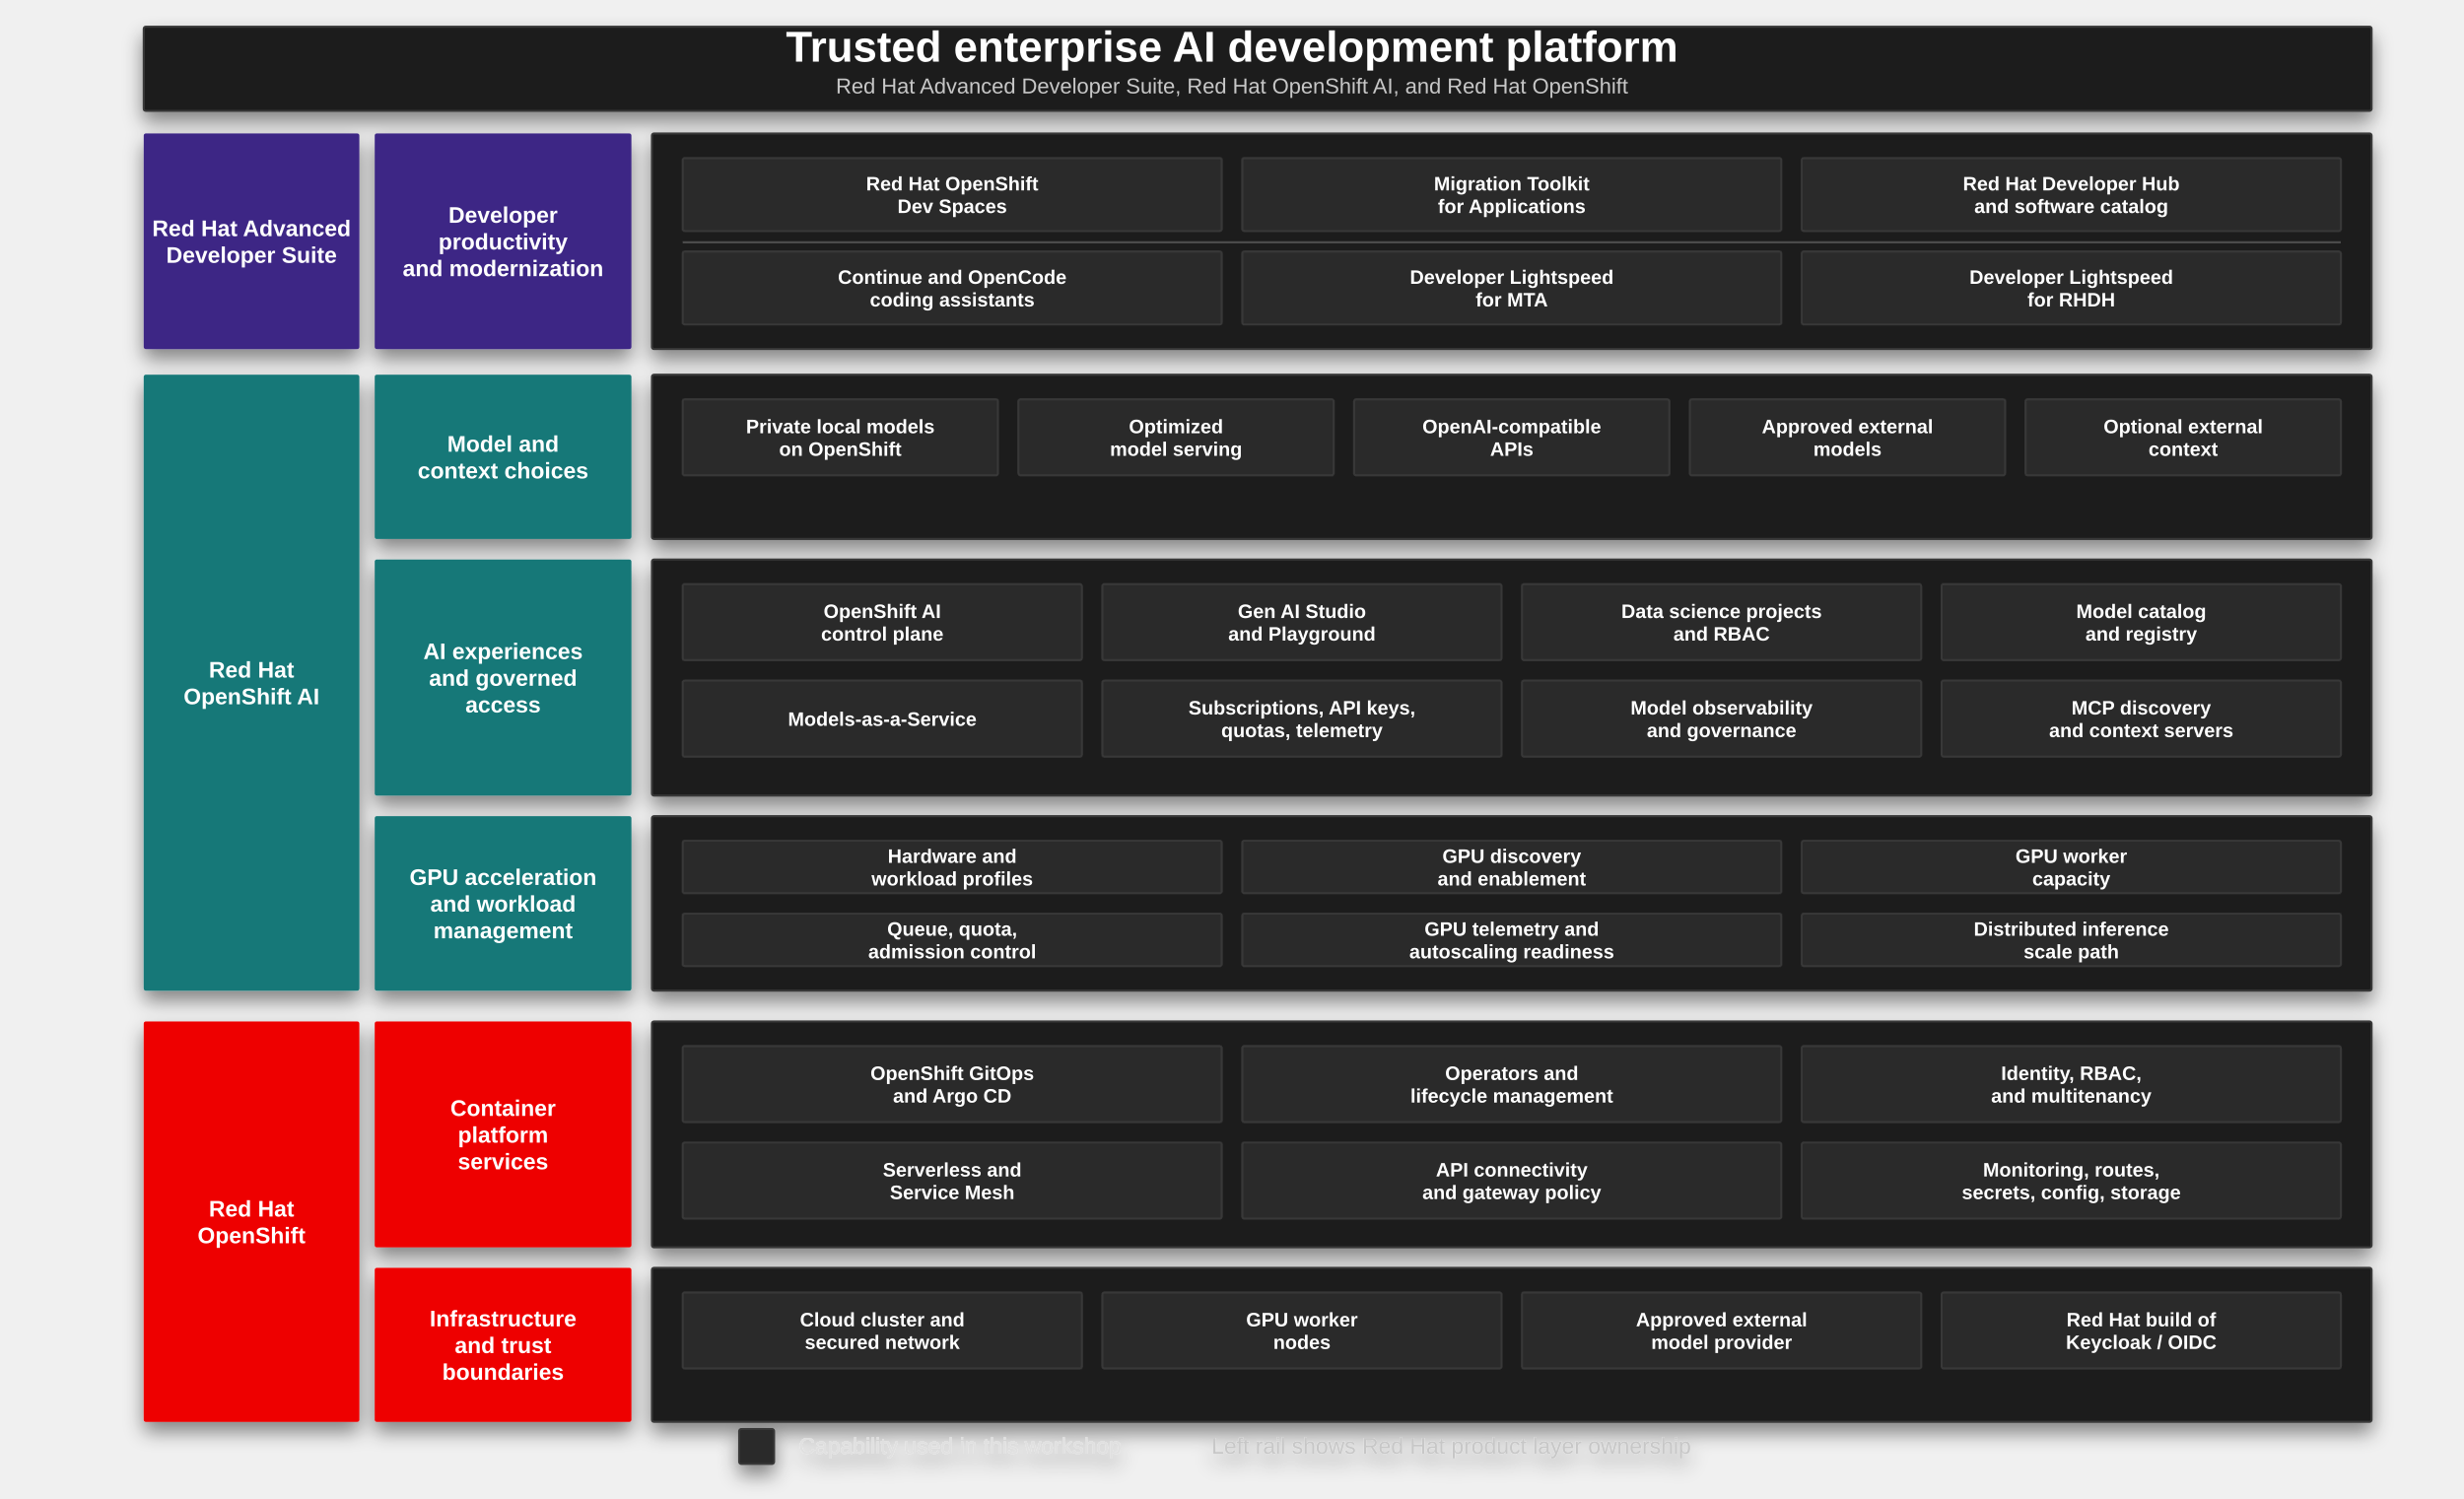
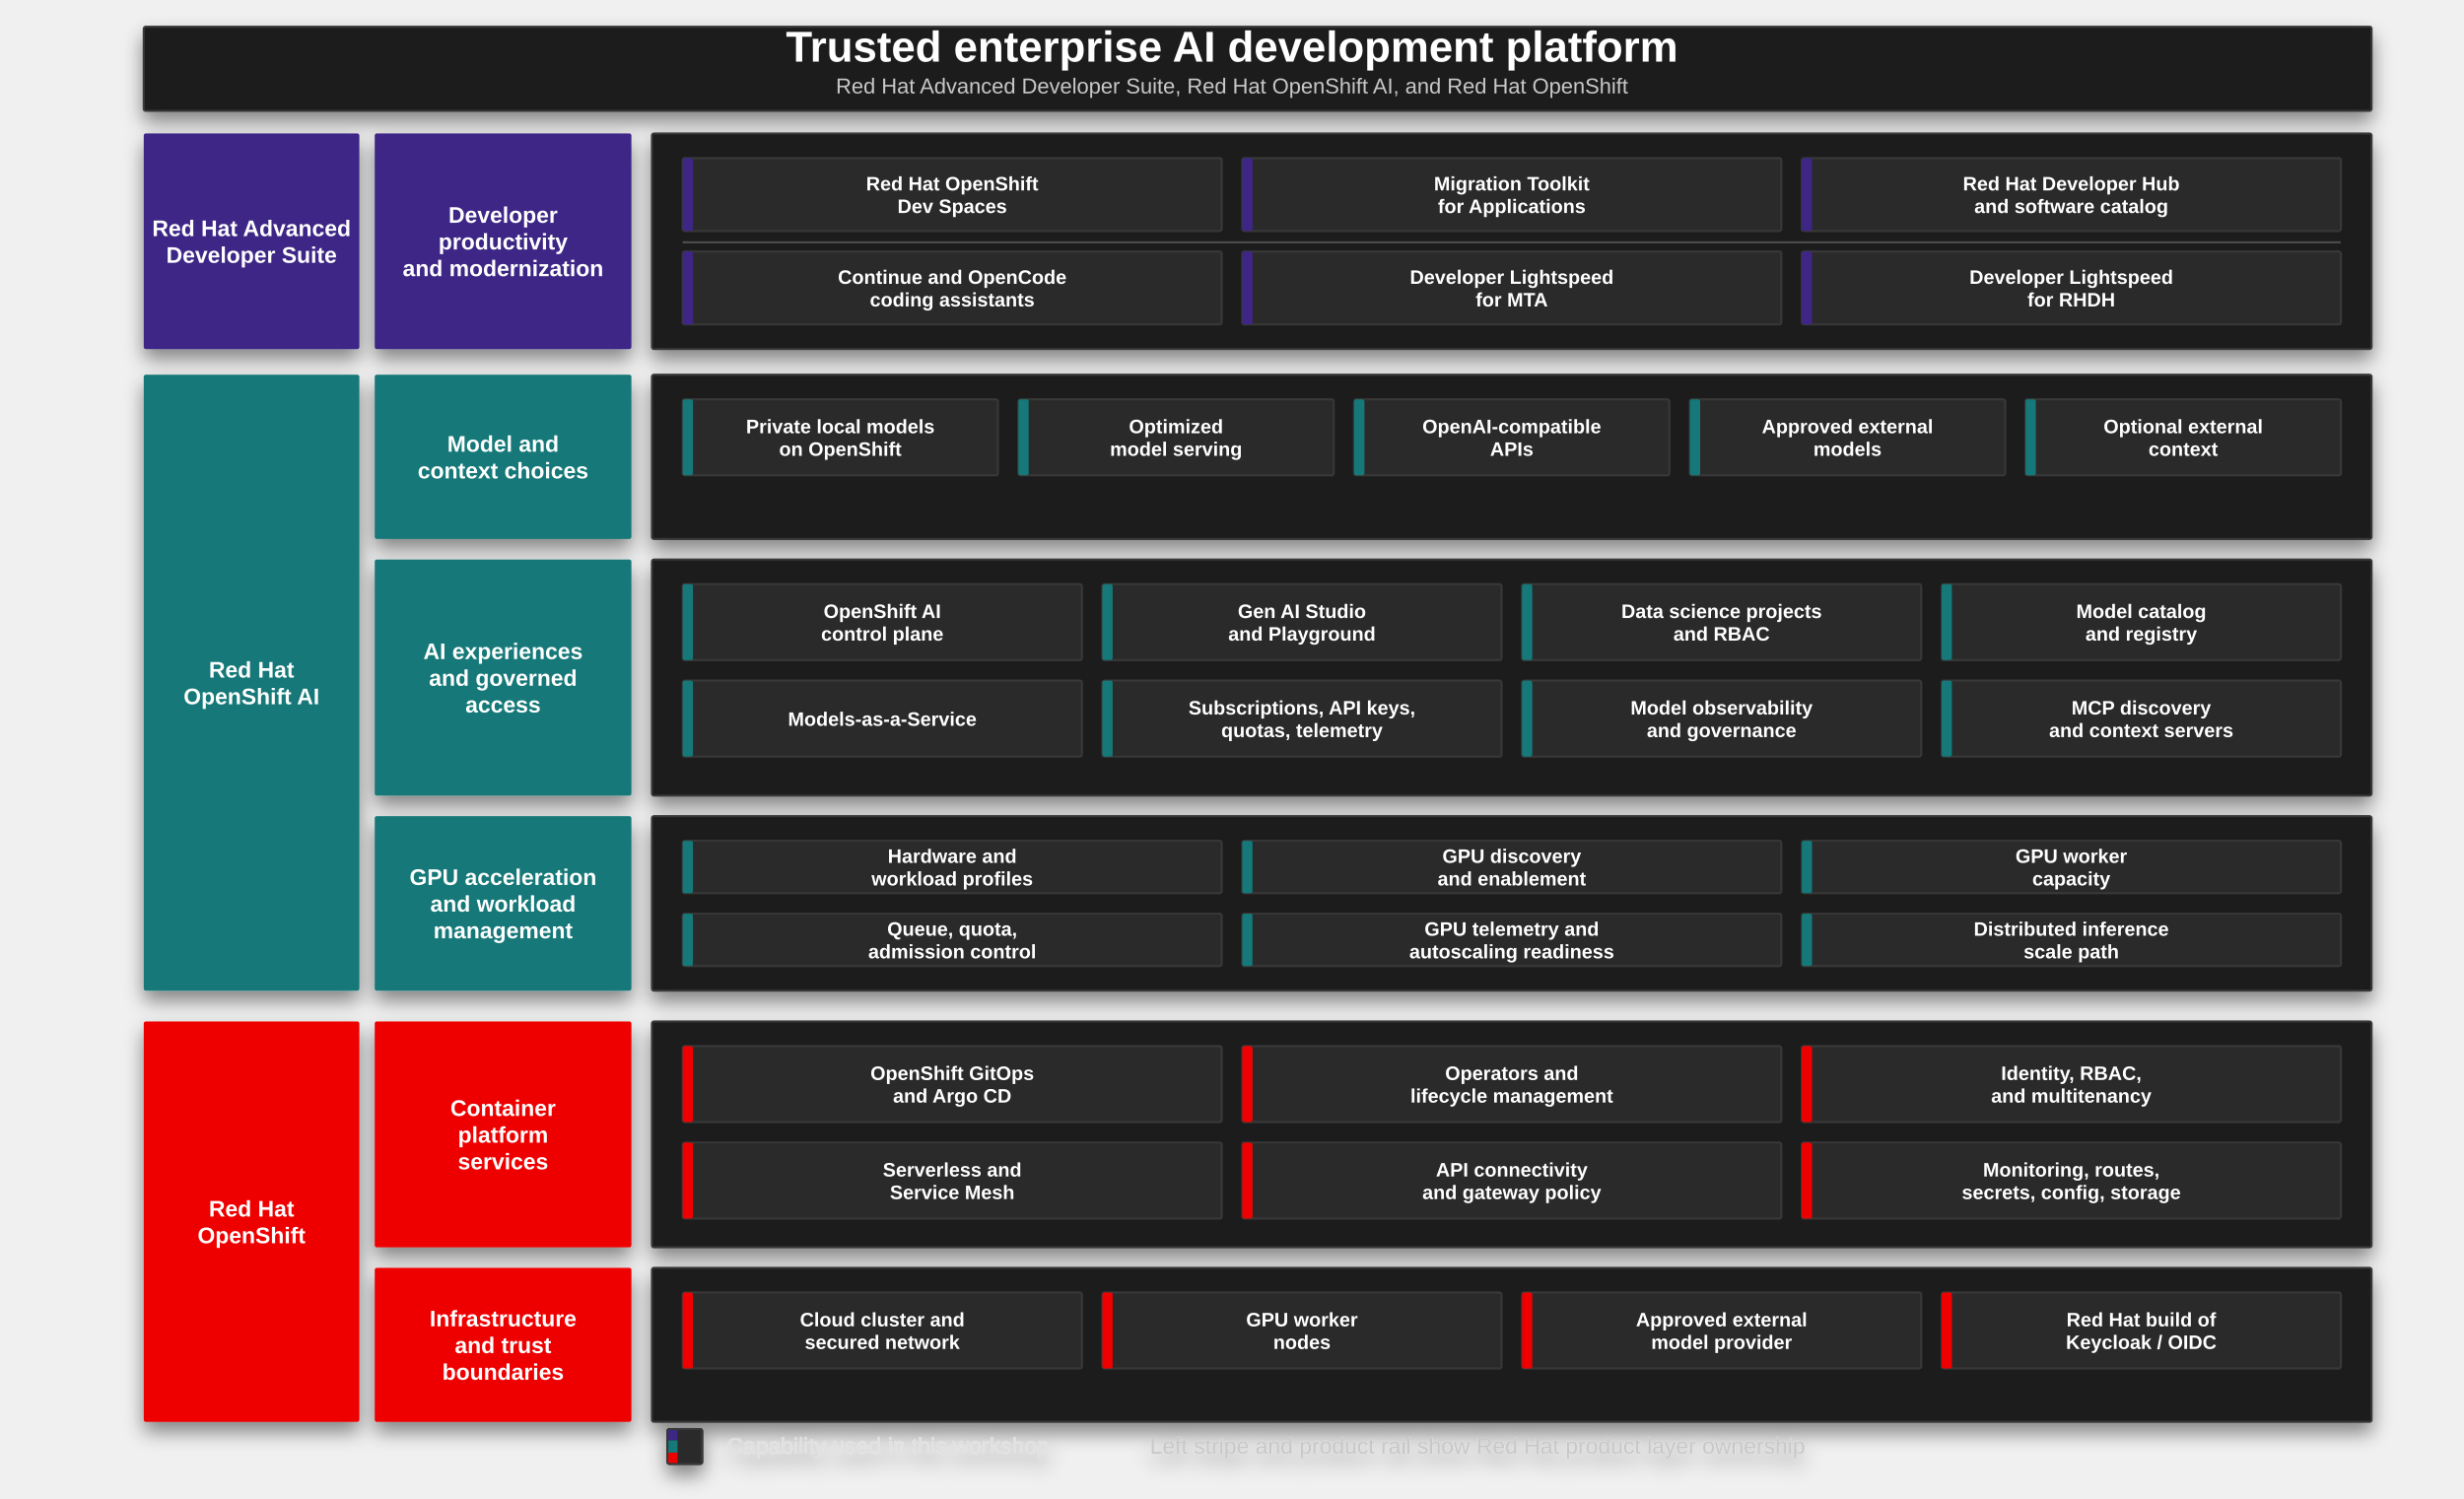
<svg xmlns="http://www.w3.org/2000/svg" width="2400" height="1460" viewBox="0 0 2400 1460" role="img" aria-labelledby="title desc">
  <style>.display{font-family:'Red Hat Display','Arial',sans-serif}.body{font-family:'Red Hat Text','Arial',sans-serif}</style>
  <defs>
    <filter id="lift" x="-20%" y="-20%" width="140%" height="140%">
      <feDropShadow dx="0" dy="6" stdDeviation="5" flood-color="#000" flood-opacity="0.55" />
    </filter>
    <filter id="panelShadow" x="-8%" y="-8%" width="116%" height="116%">
      <feDropShadow dx="0" dy="10" stdDeviation="9" flood-color="#000" flood-opacity="0.45" />
    </filter>
  </defs>
  <g filter="url(#panelShadow)">
    <rect x="140" y="26" width="2170" height="82" rx="2" fill="#1f1f1f" stroke="#383838" stroke-width="2" />
    <text x="1200" y="60" class="display" font-size="42" fill="#ffffff" font-weight="700" text-anchor="middle">Trusted enterprise AI development platform</text>
    <text x="1200" y="91" class="body" font-size="21" fill="#c7c7c7" text-anchor="middle">Red Hat Advanced Developer Suite, Red Hat OpenShift AI, and Red Hat OpenShift</text>
    <rect x="140" y="130" width="210" height="210" rx="2" fill="#3d2785" stroke="#3d2785" stroke-width="0" />
    <text x="245" y="230" class="body" font-size="22" fill="#ffffff" font-weight="700" text-anchor="middle">Red Hat Advanced</text>
    <text x="245" y="256" class="body" font-size="22" fill="#ffffff" font-weight="700" text-anchor="middle">Developer Suite</text>
    <rect x="140" y="365" width="210" height="600" rx="2" fill="#147878" stroke="#147878" stroke-width="0" />
    <text x="245" y="660" class="body" font-size="22" fill="#ffffff" font-weight="700" text-anchor="middle">Red Hat</text>
    <text x="245" y="686" class="body" font-size="22" fill="#ffffff" font-weight="700" text-anchor="middle">OpenShift AI</text>
    <rect x="140" y="995" width="210" height="390" rx="2" fill="#ee0000" stroke="#ee0000" stroke-width="0" />
    <text x="245" y="1185" class="body" font-size="22" fill="#ffffff" font-weight="700" text-anchor="middle">Red Hat</text>
    <text x="245" y="1211" class="body" font-size="22" fill="#ffffff" font-weight="700" text-anchor="middle">OpenShift</text>
    <rect x="365" y="130" width="250" height="210" rx="2" fill="#3d2785" stroke="#3d2785" stroke-width="0" />
    <text x="490" y="217" class="body" font-size="22" fill="#ffffff" font-weight="700" text-anchor="middle">Developer</text>
    <text x="490" y="243" class="body" font-size="22" fill="#ffffff" font-weight="700" text-anchor="middle">productivity</text>
    <text x="490" y="269" class="body" font-size="22" fill="#ffffff" font-weight="700" text-anchor="middle">and modernization</text>
    <rect x="635" y="130" width="1675" height="210" rx="2" fill="#1f1f1f" stroke="#383838" stroke-width="2" />
    <g>
      <rect x="665" y="154" width="525" height="71" rx="2" fill="#292929" stroke="#383838" stroke-width="2" />
+       <rect x="665" y="154" width="10" height="71" rx="2" fill="#3d2785" stroke="#3d2785" stroke-width="0" />
      <text x="927.5" y="185.5" class="body" font-size="19" fill="#ffffff" font-weight="550" text-anchor="middle">Red Hat OpenShift</text>
      <text x="927.5" y="207.5" class="body" font-size="19" fill="#ffffff" font-weight="550" text-anchor="middle">Dev Spaces</text>
    </g>
    <g>
      <rect x="1210" y="154" width="525" height="71" rx="2" fill="#292929" stroke="#383838" stroke-width="2" />
+       <rect x="1210" y="154" width="10" height="71" rx="2" fill="#3d2785" stroke="#3d2785" stroke-width="0" />
      <text x="1472.5" y="185.5" class="body" font-size="19" fill="#ffffff" font-weight="550" text-anchor="middle">Migration Toolkit</text>
      <text x="1472.5" y="207.5" class="body" font-size="19" fill="#ffffff" font-weight="550" text-anchor="middle">for Applications</text>
    </g>
    <g>
      <rect x="1755" y="154" width="525" height="71" rx="2" fill="#292929" stroke="#383838" stroke-width="2" />
+       <rect x="1755" y="154" width="10" height="71" rx="2" fill="#3d2785" stroke="#3d2785" stroke-width="0" />
      <text x="2017.5" y="185.5" class="body" font-size="19" fill="#ffffff" font-weight="550" text-anchor="middle">Red Hat Developer Hub</text>
      <text x="2017.5" y="207.5" class="body" font-size="19" fill="#ffffff" font-weight="550" text-anchor="middle">and software catalog</text>
    </g>
    <g>
      <rect x="665" y="245" width="525" height="71" rx="2" fill="#292929" stroke="#383838" stroke-width="2" />
+       <rect x="665" y="245" width="10" height="71" rx="2" fill="#3d2785" stroke="#3d2785" stroke-width="0" />
      <text x="927.5" y="276.5" class="body" font-size="19" fill="#ffffff" font-weight="550" text-anchor="middle">Continue and OpenCode</text>
      <text x="927.5" y="298.5" class="body" font-size="19" fill="#ffffff" font-weight="550" text-anchor="middle">coding assistants</text>
    </g>
    <g>
      <rect x="1210" y="245" width="525" height="71" rx="2" fill="#292929" stroke="#383838" stroke-width="2" />
+       <rect x="1210" y="245" width="10" height="71" rx="2" fill="#3d2785" stroke="#3d2785" stroke-width="0" />
      <text x="1472.5" y="276.5" class="body" font-size="19" fill="#ffffff" font-weight="550" text-anchor="middle">Developer Lightspeed</text>
      <text x="1472.5" y="298.5" class="body" font-size="19" fill="#ffffff" font-weight="550" text-anchor="middle">for MTA</text>
    </g>
    <g>
      <rect x="1755" y="245" width="525" height="71" rx="2" fill="#292929" stroke="#383838" stroke-width="2" />
+       <rect x="1755" y="245" width="10" height="71" rx="2" fill="#3d2785" stroke="#3d2785" stroke-width="0" />
      <text x="2017.5" y="276.5" class="body" font-size="19" fill="#ffffff" font-weight="550" text-anchor="middle">Developer Lightspeed</text>
      <text x="2017.5" y="298.5" class="body" font-size="19" fill="#ffffff" font-weight="550" text-anchor="middle">for RHDH</text>
    </g>
    <line x1="665" y1="236" x2="2280" y2="236" stroke="#4d4d4d" stroke-width="2" />
    <rect x="365" y="365" width="250" height="160" rx="2" fill="#147878" stroke="#147878" stroke-width="0" />
    <text x="490" y="440" class="body" font-size="22" fill="#ffffff" font-weight="700" text-anchor="middle">Model and</text>
    <text x="490" y="466" class="body" font-size="22" fill="#ffffff" font-weight="700" text-anchor="middle">context choices</text>
    <rect x="635" y="365" width="1675" height="160" rx="2" fill="#1f1f1f" stroke="#383838" stroke-width="2" />
    <g>
      <rect x="665" y="389" width="307" height="74" rx="2" fill="#292929" stroke="#383838" stroke-width="2" />
+       <rect x="665" y="389" width="10" height="74" rx="2" fill="#147878" stroke="#147878" stroke-width="0" />
      <text x="818.5" y="422" class="body" font-size="19" fill="#ffffff" font-weight="550" text-anchor="middle">Private local models</text>
      <text x="818.5" y="444" class="body" font-size="19" fill="#ffffff" font-weight="550" text-anchor="middle">on OpenShift</text>
    </g>
    <g>
      <rect x="992" y="389" width="307" height="74" rx="2" fill="#292929" stroke="#383838" stroke-width="2" />
+       <rect x="992" y="389" width="10" height="74" rx="2" fill="#147878" stroke="#147878" stroke-width="0" />
      <text x="1145.5" y="422" class="body" font-size="19" fill="#ffffff" font-weight="550" text-anchor="middle">Optimized</text>
      <text x="1145.5" y="444" class="body" font-size="19" fill="#ffffff" font-weight="550" text-anchor="middle">model serving</text>
    </g>
    <g>
      <rect x="1319" y="389" width="307" height="74" rx="2" fill="#292929" stroke="#383838" stroke-width="2" />
+       <rect x="1319" y="389" width="10" height="74" rx="2" fill="#147878" stroke="#147878" stroke-width="0" />
      <text x="1472.5" y="422" class="body" font-size="19" fill="#ffffff" font-weight="550" text-anchor="middle">OpenAI-compatible</text>
      <text x="1472.5" y="444" class="body" font-size="19" fill="#ffffff" font-weight="550" text-anchor="middle">APIs</text>
    </g>
    <g>
      <rect x="1646" y="389" width="307" height="74" rx="2" fill="#292929" stroke="#383838" stroke-width="2" />
+       <rect x="1646" y="389" width="10" height="74" rx="2" fill="#147878" stroke="#147878" stroke-width="0" />
      <text x="1799.5" y="422" class="body" font-size="19" fill="#ffffff" font-weight="550" text-anchor="middle">Approved external</text>
      <text x="1799.5" y="444" class="body" font-size="19" fill="#ffffff" font-weight="550" text-anchor="middle">models</text>
    </g>
    <g>
      <rect x="1973" y="389" width="307" height="74" rx="2" fill="#292929" stroke="#383838" stroke-width="2" />
+       <rect x="1973" y="389" width="10" height="74" rx="2" fill="#147878" stroke="#147878" stroke-width="0" />
      <text x="2126.5" y="422" class="body" font-size="19" fill="#ffffff" font-weight="550" text-anchor="middle">Optional external</text>
      <text x="2126.5" y="444" class="body" font-size="19" fill="#ffffff" font-weight="550" text-anchor="middle">context</text>
    </g>
    <rect x="365" y="545" width="250" height="230" rx="2" fill="#147878" stroke="#147878" stroke-width="0" />
    <text x="490" y="642" class="body" font-size="22" fill="#ffffff" font-weight="700" text-anchor="middle">AI experiences</text>
    <text x="490" y="668" class="body" font-size="22" fill="#ffffff" font-weight="700" text-anchor="middle">and governed</text>
    <text x="490" y="694" class="body" font-size="22" fill="#ffffff" font-weight="700" text-anchor="middle">access</text>
    <rect x="635" y="545" width="1675" height="230" rx="2" fill="#1f1f1f" stroke="#383838" stroke-width="2" />
    <g>
      <rect x="665" y="569" width="388.75" height="74" rx="2" fill="#292929" stroke="#383838" stroke-width="2" />
+       <rect x="665" y="569" width="10" height="74" rx="2" fill="#147878" stroke="#147878" stroke-width="0" />
      <text x="859.375" y="602" class="body" font-size="19" fill="#ffffff" font-weight="550" text-anchor="middle">OpenShift AI</text>
      <text x="859.375" y="624" class="body" font-size="19" fill="#ffffff" font-weight="550" text-anchor="middle">control plane</text>
    </g>
    <g>
      <rect x="1073.75" y="569" width="388.75" height="74" rx="2" fill="#292929" stroke="#383838" stroke-width="2" />
+       <rect x="1073.75" y="569" width="10" height="74" rx="2" fill="#147878" stroke="#147878" stroke-width="0" />
      <text x="1268.125" y="602" class="body" font-size="19" fill="#ffffff" font-weight="550" text-anchor="middle">Gen AI Studio</text>
      <text x="1268.125" y="624" class="body" font-size="19" fill="#ffffff" font-weight="550" text-anchor="middle">and Playground</text>
    </g>
    <g>
      <rect x="1482.5" y="569" width="388.75" height="74" rx="2" fill="#292929" stroke="#383838" stroke-width="2" />
+       <rect x="1482.5" y="569" width="10" height="74" rx="2" fill="#147878" stroke="#147878" stroke-width="0" />
      <text x="1676.875" y="602" class="body" font-size="19" fill="#ffffff" font-weight="550" text-anchor="middle">Data science projects</text>
      <text x="1676.875" y="624" class="body" font-size="19" fill="#ffffff" font-weight="550" text-anchor="middle">and RBAC</text>
    </g>
    <g>
      <rect x="1891.25" y="569" width="388.75" height="74" rx="2" fill="#292929" stroke="#383838" stroke-width="2" />
+       <rect x="1891.25" y="569" width="10" height="74" rx="2" fill="#147878" stroke="#147878" stroke-width="0" />
      <text x="2085.625" y="602" class="body" font-size="19" fill="#ffffff" font-weight="550" text-anchor="middle">Model catalog</text>
      <text x="2085.625" y="624" class="body" font-size="19" fill="#ffffff" font-weight="550" text-anchor="middle">and registry</text>
    </g>
    <g>
      <rect x="665" y="663" width="388.75" height="74" rx="2" fill="#292929" stroke="#383838" stroke-width="2" />
+       <rect x="665" y="663" width="10" height="74" rx="2" fill="#147878" stroke="#147878" stroke-width="0" />
      <text x="859.375" y="707" class="body" font-size="19" fill="#ffffff" font-weight="550" text-anchor="middle">Models-as-a-Service</text>
    </g>
    <g>
      <rect x="1073.75" y="663" width="388.75" height="74" rx="2" fill="#292929" stroke="#383838" stroke-width="2" />
+       <rect x="1073.75" y="663" width="10" height="74" rx="2" fill="#147878" stroke="#147878" stroke-width="0" />
      <text x="1268.125" y="696" class="body" font-size="19" fill="#ffffff" font-weight="550" text-anchor="middle">Subscriptions, API keys,</text>
      <text x="1268.125" y="718" class="body" font-size="19" fill="#ffffff" font-weight="550" text-anchor="middle">quotas, telemetry</text>
    </g>
    <g>
      <rect x="1482.5" y="663" width="388.75" height="74" rx="2" fill="#292929" stroke="#383838" stroke-width="2" />
+       <rect x="1482.5" y="663" width="10" height="74" rx="2" fill="#147878" stroke="#147878" stroke-width="0" />
      <text x="1676.875" y="696" class="body" font-size="19" fill="#ffffff" font-weight="550" text-anchor="middle">Model observability</text>
      <text x="1676.875" y="718" class="body" font-size="19" fill="#ffffff" font-weight="550" text-anchor="middle">and governance</text>
    </g>
    <g>
      <rect x="1891.25" y="663" width="388.75" height="74" rx="2" fill="#292929" stroke="#383838" stroke-width="2" />
+       <rect x="1891.25" y="663" width="10" height="74" rx="2" fill="#147878" stroke="#147878" stroke-width="0" />
      <text x="2085.625" y="696" class="body" font-size="19" fill="#ffffff" font-weight="550" text-anchor="middle">MCP discovery</text>
      <text x="2085.625" y="718" class="body" font-size="19" fill="#ffffff" font-weight="550" text-anchor="middle">and context servers</text>
    </g>
    <rect x="365" y="795" width="250" height="170" rx="2" fill="#147878" stroke="#147878" stroke-width="0" />
    <text x="490" y="862" class="body" font-size="22" fill="#ffffff" font-weight="700" text-anchor="middle">GPU acceleration</text>
    <text x="490" y="888" class="body" font-size="22" fill="#ffffff" font-weight="700" text-anchor="middle">and workload</text>
    <text x="490" y="914" class="body" font-size="22" fill="#ffffff" font-weight="700" text-anchor="middle">management</text>
    <rect x="635" y="795" width="1675" height="170" rx="2" fill="#1f1f1f" stroke="#383838" stroke-width="2" />
    <g>
      <rect x="665" y="819" width="525" height="51" rx="2" fill="#292929" stroke="#383838" stroke-width="2" />
+       <rect x="665" y="819" width="10" height="51" rx="2" fill="#147878" stroke="#147878" stroke-width="0" />
      <text x="927.5" y="840.5" class="body" font-size="19" fill="#ffffff" font-weight="550" text-anchor="middle">Hardware and</text>
      <text x="927.5" y="862.5" class="body" font-size="19" fill="#ffffff" font-weight="550" text-anchor="middle">workload profiles</text>
    </g>
    <g>
      <rect x="1210" y="819" width="525" height="51" rx="2" fill="#292929" stroke="#383838" stroke-width="2" />
+       <rect x="1210" y="819" width="10" height="51" rx="2" fill="#147878" stroke="#147878" stroke-width="0" />
      <text x="1472.5" y="840.5" class="body" font-size="19" fill="#ffffff" font-weight="550" text-anchor="middle">GPU discovery</text>
      <text x="1472.5" y="862.5" class="body" font-size="19" fill="#ffffff" font-weight="550" text-anchor="middle">and enablement</text>
    </g>
    <g>
      <rect x="1755" y="819" width="525" height="51" rx="2" fill="#292929" stroke="#383838" stroke-width="2" />
+       <rect x="1755" y="819" width="10" height="51" rx="2" fill="#147878" stroke="#147878" stroke-width="0" />
      <text x="2017.5" y="840.5" class="body" font-size="19" fill="#ffffff" font-weight="550" text-anchor="middle">GPU worker</text>
      <text x="2017.5" y="862.5" class="body" font-size="19" fill="#ffffff" font-weight="550" text-anchor="middle">capacity</text>
    </g>
    <g>
      <rect x="665" y="890" width="525" height="51" rx="2" fill="#292929" stroke="#383838" stroke-width="2" />
+       <rect x="665" y="890" width="10" height="51" rx="2" fill="#147878" stroke="#147878" stroke-width="0" />
      <text x="927.5" y="911.5" class="body" font-size="19" fill="#ffffff" font-weight="550" text-anchor="middle">Queue, quota,</text>
      <text x="927.5" y="933.5" class="body" font-size="19" fill="#ffffff" font-weight="550" text-anchor="middle">admission control</text>
    </g>
    <g>
      <rect x="1210" y="890" width="525" height="51" rx="2" fill="#292929" stroke="#383838" stroke-width="2" />
+       <rect x="1210" y="890" width="10" height="51" rx="2" fill="#147878" stroke="#147878" stroke-width="0" />
      <text x="1472.5" y="911.5" class="body" font-size="19" fill="#ffffff" font-weight="550" text-anchor="middle">GPU telemetry and</text>
      <text x="1472.5" y="933.5" class="body" font-size="19" fill="#ffffff" font-weight="550" text-anchor="middle">autoscaling readiness</text>
    </g>
    <g>
      <rect x="1755" y="890" width="525" height="51" rx="2" fill="#292929" stroke="#383838" stroke-width="2" />
+       <rect x="1755" y="890" width="10" height="51" rx="2" fill="#147878" stroke="#147878" stroke-width="0" />
      <text x="2017.5" y="911.5" class="body" font-size="19" fill="#ffffff" font-weight="550" text-anchor="middle">Distributed inference</text>
      <text x="2017.5" y="933.5" class="body" font-size="19" fill="#ffffff" font-weight="550" text-anchor="middle">scale path</text>
    </g>
    <rect x="365" y="995" width="250" height="220" rx="2" fill="#ee0000" stroke="#ee0000" stroke-width="0" />
    <text x="490" y="1087" class="body" font-size="22" fill="#ffffff" font-weight="700" text-anchor="middle">Container</text>
    <text x="490" y="1113" class="body" font-size="22" fill="#ffffff" font-weight="700" text-anchor="middle">platform</text>
    <text x="490" y="1139" class="body" font-size="22" fill="#ffffff" font-weight="700" text-anchor="middle">services</text>
    <rect x="635" y="995" width="1675" height="220" rx="2" fill="#1f1f1f" stroke="#383838" stroke-width="2" />
    <g>
      <rect x="665" y="1019" width="525" height="74" rx="2" fill="#292929" stroke="#383838" stroke-width="2" />
+       <rect x="665" y="1019" width="10" height="74" rx="2" fill="#ee0000" stroke="#ee0000" stroke-width="0" />
      <text x="927.5" y="1052" class="body" font-size="19" fill="#ffffff" font-weight="550" text-anchor="middle">OpenShift GitOps</text>
      <text x="927.5" y="1074" class="body" font-size="19" fill="#ffffff" font-weight="550" text-anchor="middle">and Argo CD</text>
    </g>
    <g>
      <rect x="1210" y="1019" width="525" height="74" rx="2" fill="#292929" stroke="#383838" stroke-width="2" />
+       <rect x="1210" y="1019" width="10" height="74" rx="2" fill="#ee0000" stroke="#ee0000" stroke-width="0" />
      <text x="1472.5" y="1052" class="body" font-size="19" fill="#ffffff" font-weight="550" text-anchor="middle">Operators and</text>
      <text x="1472.5" y="1074" class="body" font-size="19" fill="#ffffff" font-weight="550" text-anchor="middle">lifecycle management</text>
    </g>
    <g>
      <rect x="1755" y="1019" width="525" height="74" rx="2" fill="#292929" stroke="#383838" stroke-width="2" />
+       <rect x="1755" y="1019" width="10" height="74" rx="2" fill="#ee0000" stroke="#ee0000" stroke-width="0" />
      <text x="2017.5" y="1052" class="body" font-size="19" fill="#ffffff" font-weight="550" text-anchor="middle">Identity, RBAC,</text>
      <text x="2017.5" y="1074" class="body" font-size="19" fill="#ffffff" font-weight="550" text-anchor="middle">and multitenancy</text>
    </g>
    <g>
      <rect x="665" y="1113" width="525" height="74" rx="2" fill="#292929" stroke="#383838" stroke-width="2" />
+       <rect x="665" y="1113" width="10" height="74" rx="2" fill="#ee0000" stroke="#ee0000" stroke-width="0" />
      <text x="927.5" y="1146" class="body" font-size="19" fill="#ffffff" font-weight="550" text-anchor="middle">Serverless and</text>
      <text x="927.5" y="1168" class="body" font-size="19" fill="#ffffff" font-weight="550" text-anchor="middle">Service Mesh</text>
    </g>
    <g>
      <rect x="1210" y="1113" width="525" height="74" rx="2" fill="#292929" stroke="#383838" stroke-width="2" />
+       <rect x="1210" y="1113" width="10" height="74" rx="2" fill="#ee0000" stroke="#ee0000" stroke-width="0" />
      <text x="1472.5" y="1146" class="body" font-size="19" fill="#ffffff" font-weight="550" text-anchor="middle">API connectivity</text>
      <text x="1472.5" y="1168" class="body" font-size="19" fill="#ffffff" font-weight="550" text-anchor="middle">and gateway policy</text>
    </g>
    <g>
      <rect x="1755" y="1113" width="525" height="74" rx="2" fill="#292929" stroke="#383838" stroke-width="2" />
+       <rect x="1755" y="1113" width="10" height="74" rx="2" fill="#ee0000" stroke="#ee0000" stroke-width="0" />
      <text x="2017.5" y="1146" class="body" font-size="19" fill="#ffffff" font-weight="550" text-anchor="middle">Monitoring, routes,</text>
      <text x="2017.5" y="1168" class="body" font-size="19" fill="#ffffff" font-weight="550" text-anchor="middle">secrets, config, storage</text>
    </g>
    <rect x="365" y="1235" width="250" height="150" rx="2" fill="#ee0000" stroke="#ee0000" stroke-width="0" />
    <text x="490" y="1292" class="body" font-size="22" fill="#ffffff" font-weight="700" text-anchor="middle">Infrastructure</text>
    <text x="490" y="1318" class="body" font-size="22" fill="#ffffff" font-weight="700" text-anchor="middle">and trust</text>
    <text x="490" y="1344" class="body" font-size="22" fill="#ffffff" font-weight="700" text-anchor="middle">boundaries</text>
    <rect x="635" y="1235" width="1675" height="150" rx="2" fill="#1f1f1f" stroke="#383838" stroke-width="2" />
    <g>
      <rect x="665" y="1259" width="388.75" height="74" rx="2" fill="#292929" stroke="#383838" stroke-width="2" />
+       <rect x="665" y="1259" width="10" height="74" rx="2" fill="#ee0000" stroke="#ee0000" stroke-width="0" />
      <text x="859.375" y="1292" class="body" font-size="19" fill="#ffffff" font-weight="550" text-anchor="middle">Cloud cluster and</text>
      <text x="859.375" y="1314" class="body" font-size="19" fill="#ffffff" font-weight="550" text-anchor="middle">secured network</text>
    </g>
    <g>
      <rect x="1073.75" y="1259" width="388.75" height="74" rx="2" fill="#292929" stroke="#383838" stroke-width="2" />
+       <rect x="1073.75" y="1259" width="10" height="74" rx="2" fill="#ee0000" stroke="#ee0000" stroke-width="0" />
      <text x="1268.125" y="1292" class="body" font-size="19" fill="#ffffff" font-weight="550" text-anchor="middle">GPU worker</text>
      <text x="1268.125" y="1314" class="body" font-size="19" fill="#ffffff" font-weight="550" text-anchor="middle">nodes</text>
    </g>
    <g>
      <rect x="1482.5" y="1259" width="388.75" height="74" rx="2" fill="#292929" stroke="#383838" stroke-width="2" />
+       <rect x="1482.5" y="1259" width="10" height="74" rx="2" fill="#ee0000" stroke="#ee0000" stroke-width="0" />
      <text x="1676.875" y="1292" class="body" font-size="19" fill="#ffffff" font-weight="550" text-anchor="middle">Approved external</text>
      <text x="1676.875" y="1314" class="body" font-size="19" fill="#ffffff" font-weight="550" text-anchor="middle">model provider</text>
    </g>
    <g>
      <rect x="1891.25" y="1259" width="388.75" height="74" rx="2" fill="#292929" stroke="#383838" stroke-width="2" />
+       <rect x="1891.25" y="1259" width="10" height="74" rx="2" fill="#ee0000" stroke="#ee0000" stroke-width="0" />
      <text x="2085.625" y="1292" class="body" font-size="19" fill="#ffffff" font-weight="550" text-anchor="middle">Red Hat build of</text>
      <text x="2085.625" y="1314" class="body" font-size="19" fill="#ffffff" font-weight="550" text-anchor="middle">Keycloak / OIDC</text>
    </g>
-     <rect x="720" y="1392" width="34" height="34" rx="2" fill="#292929" stroke="#383838" stroke-width="2" />
-     <text x="778" y="1416" class="body" font-size="22" fill="#e0e0e0">Capability used in this workshop</text>
-     <text x="1180" y="1416" class="body" font-size="22" fill="#c7c7c7">Left rail shows Red Hat product layer ownership</text>
+     <rect x="650" y="1392" width="34" height="34" rx="2" fill="#292929" stroke="#383838" stroke-width="2" />
+     <rect x="650" y="1392" width="10" height="11" rx="0" fill="#3d2785" stroke="#3d2785" stroke-width="0" />
+     <rect x="650" y="1403" width="10" height="12" rx="0" fill="#147878" stroke="#147878" stroke-width="0" />
+     <rect x="650" y="1415" width="10" height="11" rx="0" fill="#ee0000" stroke="#ee0000" stroke-width="0" />
+     <rect x="650" y="1392" width="34" height="34" rx="2" fill="none" stroke="#383838" stroke-width="2" />
+     <text x="708" y="1416" class="body" font-size="22" fill="#e0e0e0">Capability used in this workshop</text>
+     <text x="1120" y="1416" class="body" font-size="22" fill="#c7c7c7">Left stripe and product rail show Red Hat product layer ownership</text>
  </g>
</svg>
